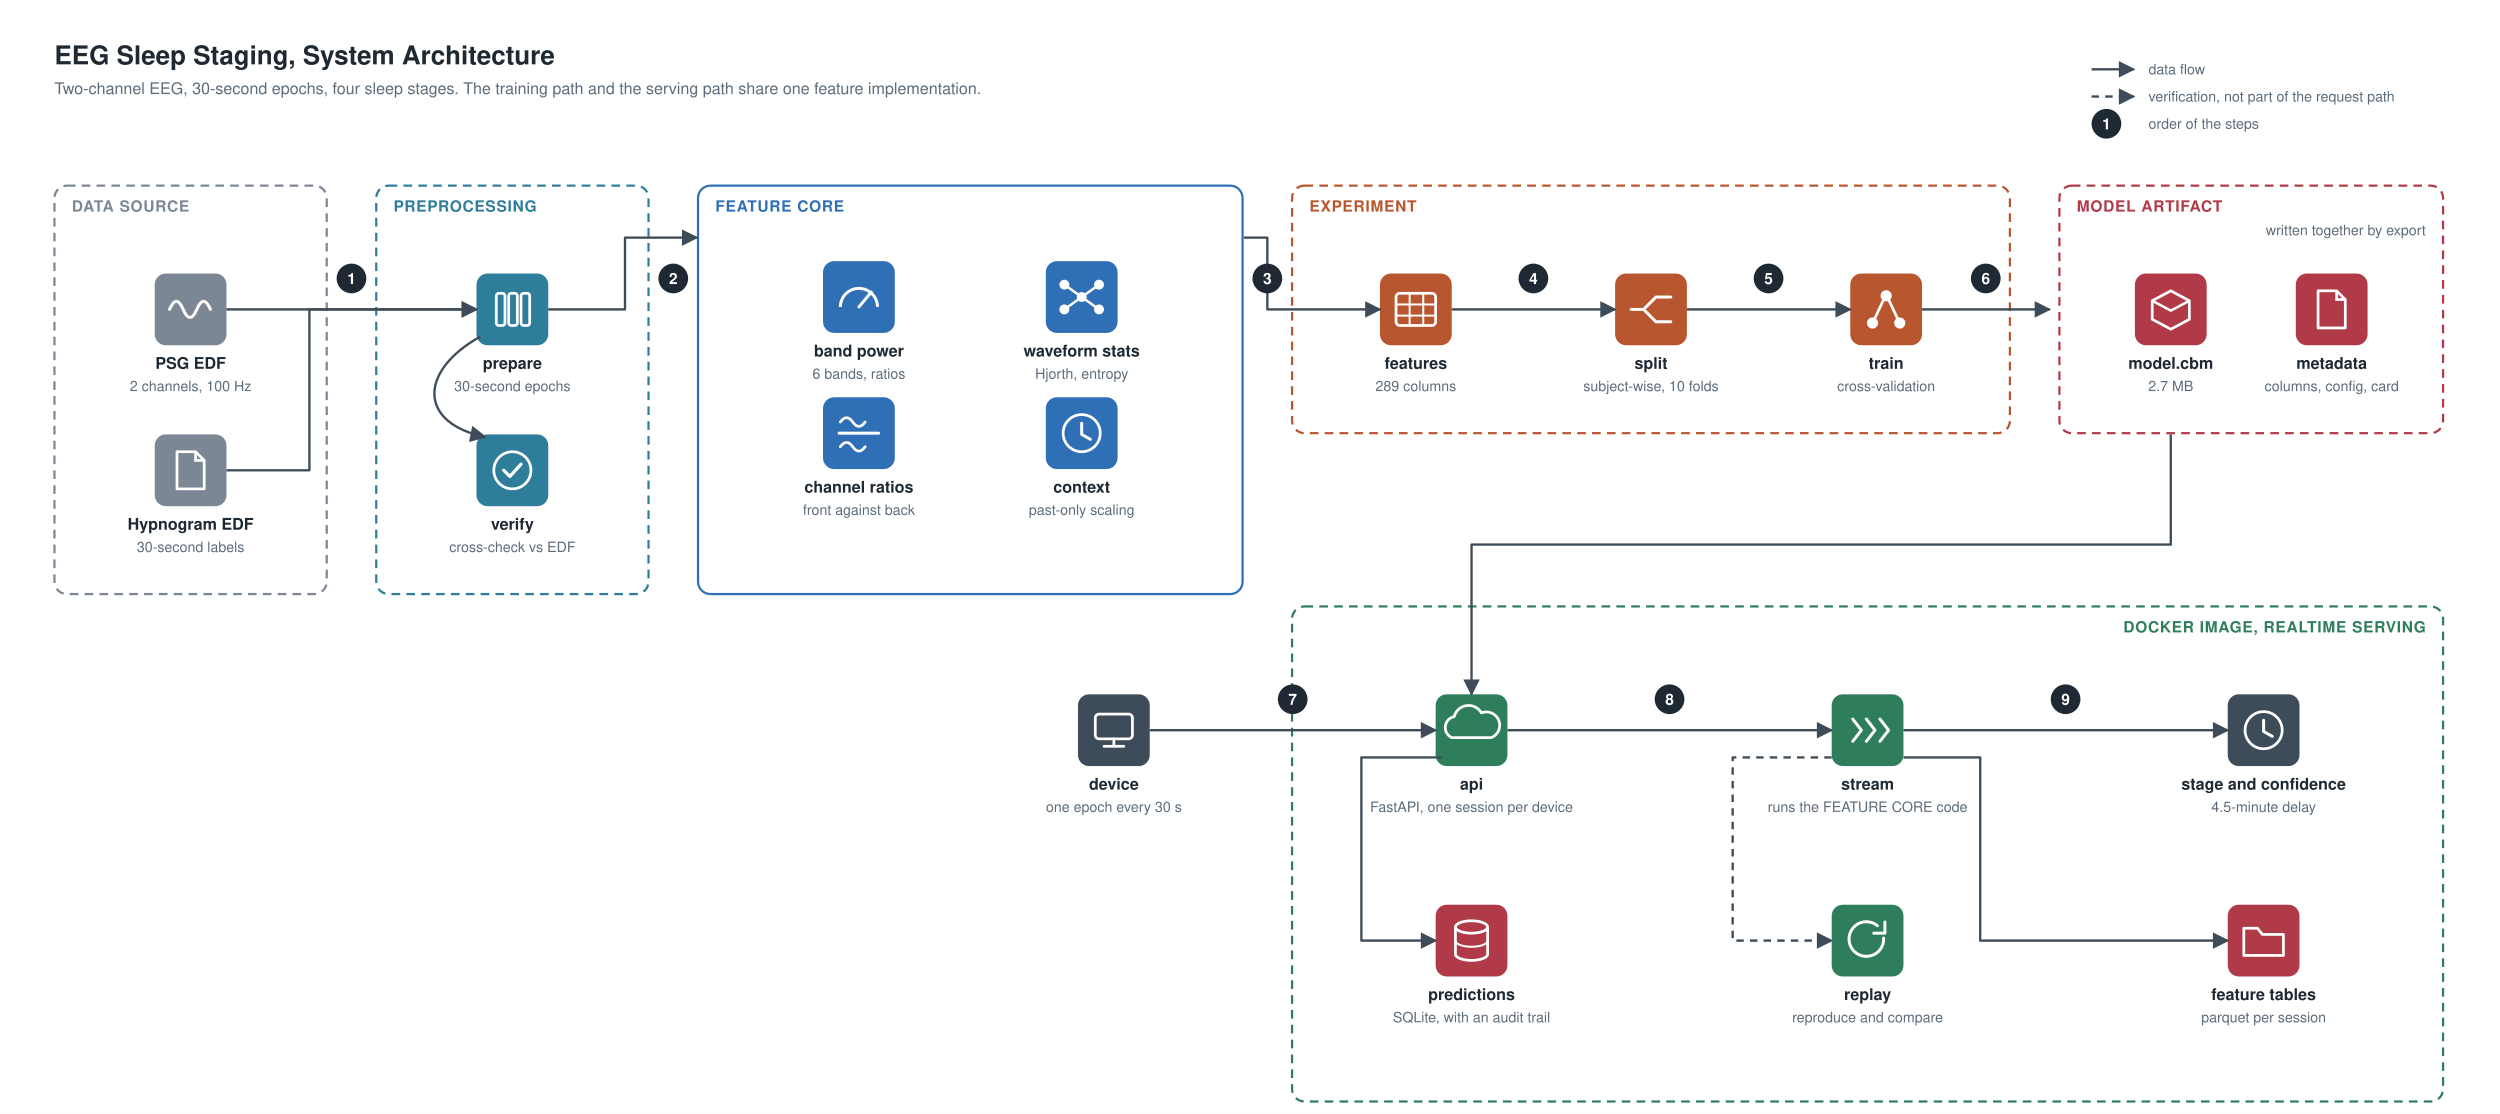
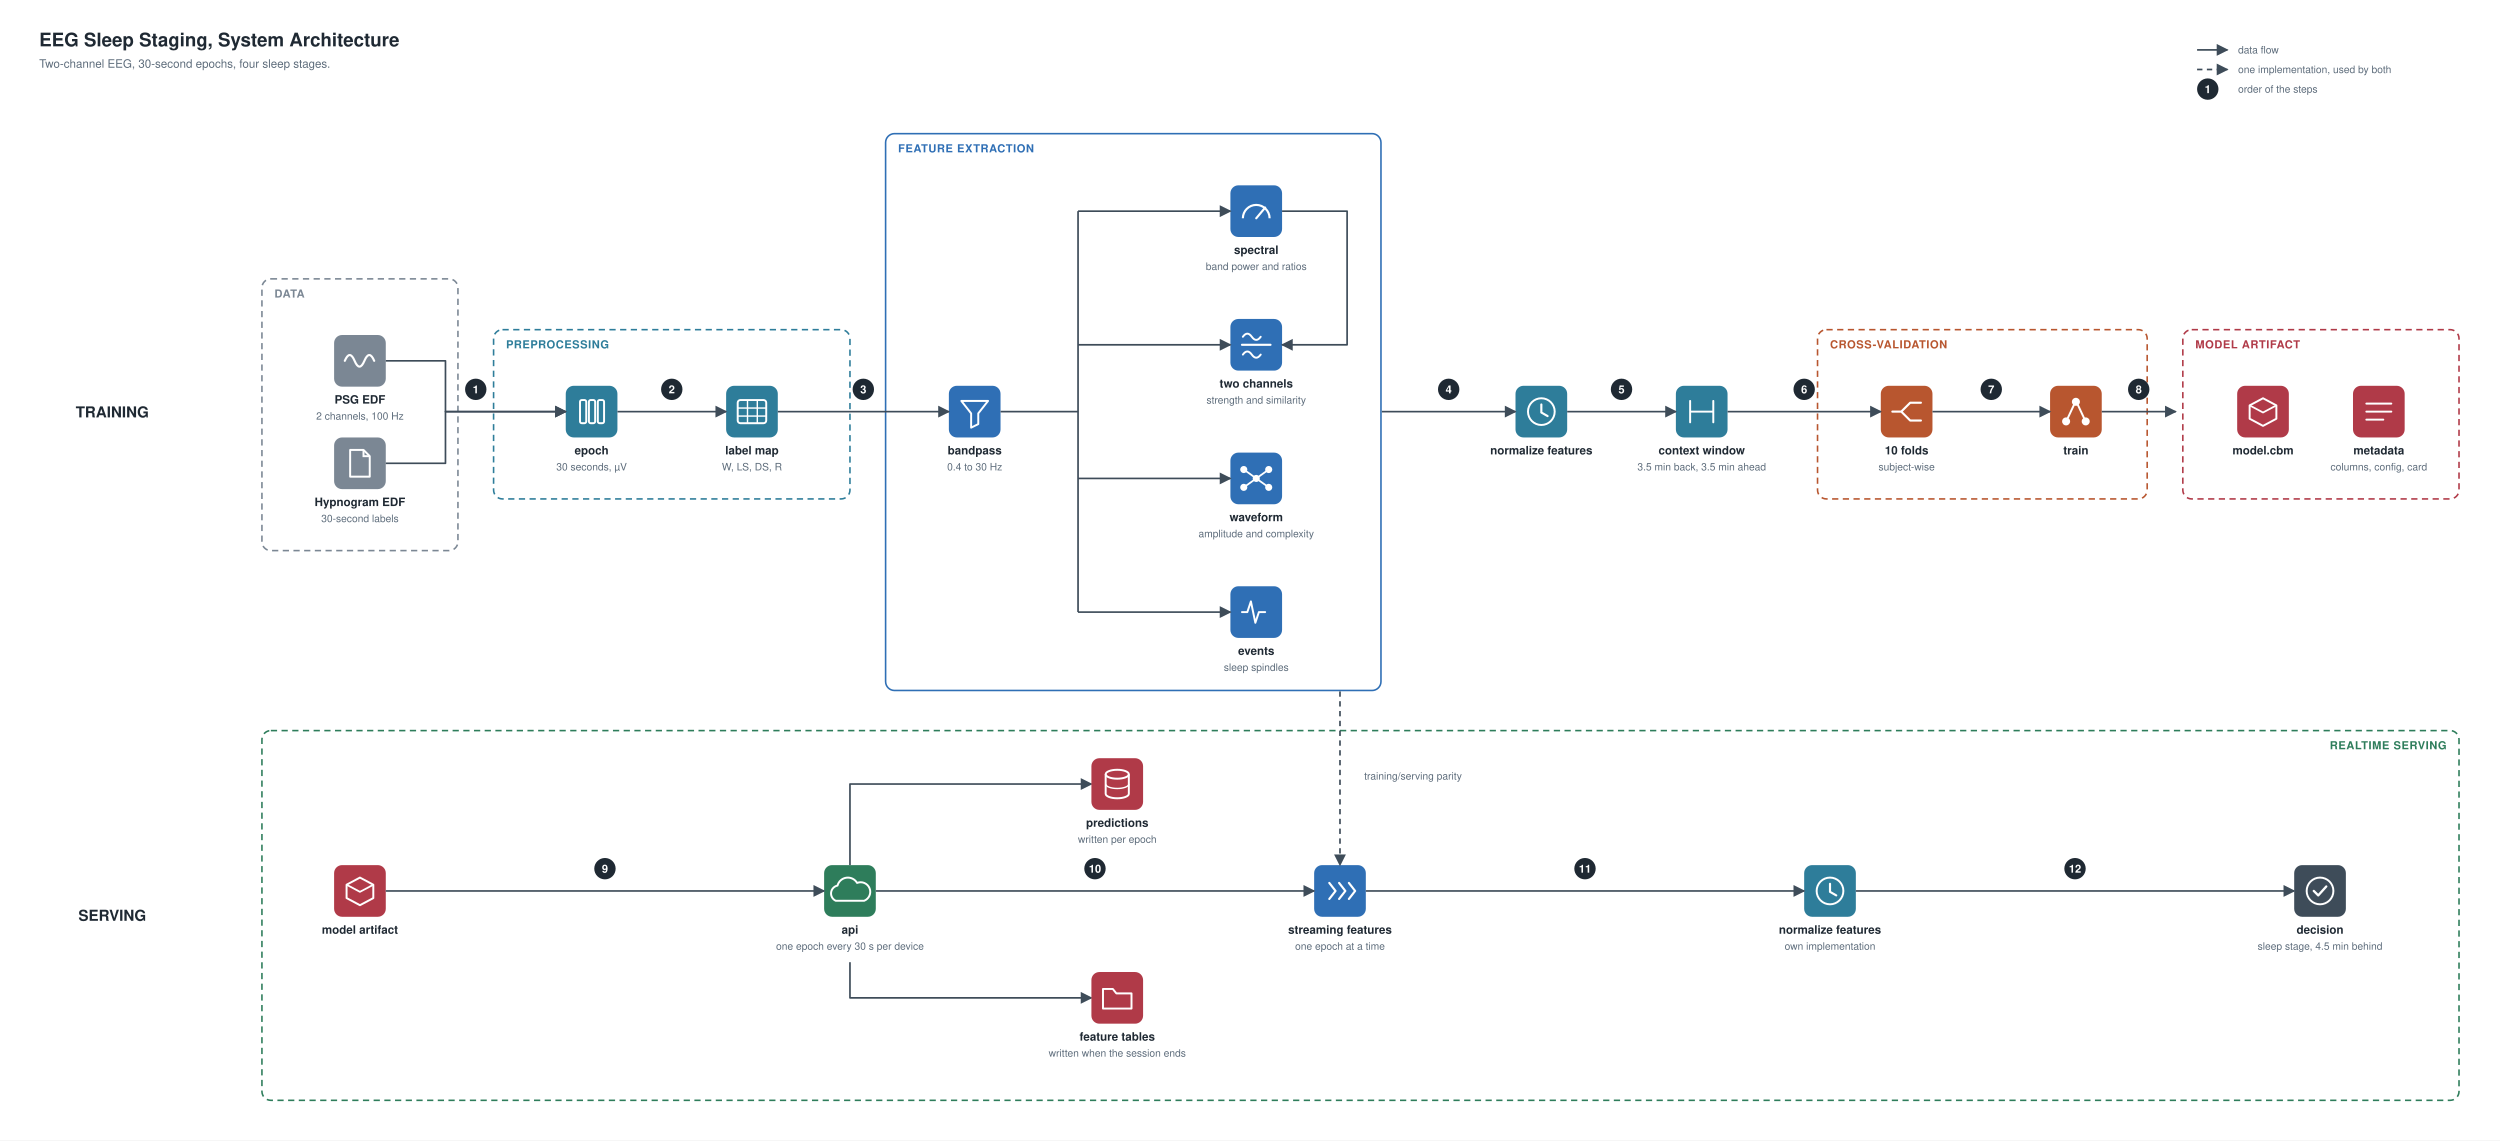
- <svg xmlns="http://www.w3.org/2000/svg" width="2020" height="900" viewBox="0 0 2020 900">
-   <rect width="2020" height="900" fill="#FFFFFF" />
+ <svg xmlns="http://www.w3.org/2000/svg" width="2806" height="1280" viewBox="0 0 2806 1280">
+   <rect width="2806" height="1280" fill="#FFFFFF" />
  <defs>
    <marker id="arrow" viewBox="0 0 10 10" refX="9" refY="5" markerWidth="7" markerHeight="7" orient="auto-start-reverse">
      <path d="M 0 0 L 10 5 L 0 10 z" fill="#3E4C59" />
    </marker>
  </defs>
  <text x="44" y="52" font-family="Helvetica Neue, Helvetica, Arial, sans-serif" font-size="21" font-weight="700" fill="#1F2933">EEG Sleep Staging, System Architecture</text>
-   <text x="44" y="76" font-family="Helvetica Neue, Helvetica, Arial, sans-serif" font-size="13" fill="#5C6B7A">Two-channel EEG, 30-second epochs, four sleep stages. The training path and the serving path share one feature implementation.</text>
-   <rect x="44" y="150" width="220" height="330" rx="10" fill="none" stroke="#7B8794" stroke-width="1.8" stroke-dasharray="7 5" />
-   <text x="58" y="171" font-family="Helvetica Neue, Helvetica, Arial, sans-serif" font-size="12.5" font-weight="700" fill="#7B8794" letter-spacing="0.6" text-anchor="start">DATA SOURCE</text>
-   <rect x="125.0" y="221.0" width="58" height="58" rx="9" fill="#7B8794" />
-   <path d="M 137 250 q 5.5 -13 11 0 q 5.5 13 11 0 q 5.5 -13 11 0" fill="none" stroke="#FFFFFF" stroke-width="2.4" stroke-linecap="round" />
-   <text x="154" y="298.0" font-family="Helvetica Neue, Helvetica, Arial, sans-serif" font-size="13" font-weight="600" fill="#1F2933" text-anchor="middle">PSG EDF</text>
-   <text x="154" y="316.0" font-family="Helvetica Neue, Helvetica, Arial, sans-serif" font-size="11.5" font-weight="400" fill="#5C6B7A" text-anchor="middle">2 channels, 100 Hz</text>
-   <rect x="125.0" y="351.0" width="58" height="58" rx="9" fill="#7B8794" />
-   <path d="M 143 365 h 15 l 7 7 v 23 h -22 z" fill="none" stroke="#FFFFFF" stroke-width="2.2" stroke-linejoin="round" />
-   <path d="M 158 365 v 7 h 7" fill="none" stroke="#FFFFFF" stroke-width="2.2" />
-   <text x="154" y="428.0" font-family="Helvetica Neue, Helvetica, Arial, sans-serif" font-size="13" font-weight="600" fill="#1F2933" text-anchor="middle">Hypnogram EDF</text>
-   <text x="154" y="446.0" font-family="Helvetica Neue, Helvetica, Arial, sans-serif" font-size="11.5" font-weight="400" fill="#5C6B7A" text-anchor="middle">30-second labels</text>
-   <rect x="304" y="150" width="220" height="330" rx="10" fill="none" stroke="#2E7D9A" stroke-width="1.8" stroke-dasharray="7 5" />
-   <text x="318" y="171" font-family="Helvetica Neue, Helvetica, Arial, sans-serif" font-size="12.5" font-weight="700" fill="#2E7D9A" letter-spacing="0.6" text-anchor="start">PREPROCESSING</text>
-   <rect x="385.0" y="221.0" width="58" height="58" rx="9" fill="#2E7D9A" />
-   <rect x="401" y="237" width="7" height="26" rx="2" fill="none" stroke="#FFFFFF" stroke-width="2.2" />
-   <rect x="411" y="237" width="7" height="26" rx="2" fill="none" stroke="#FFFFFF" stroke-width="2.2" />
-   <rect x="421" y="237" width="7" height="26" rx="2" fill="none" stroke="#FFFFFF" stroke-width="2.2" />
-   <text x="414" y="298.0" font-family="Helvetica Neue, Helvetica, Arial, sans-serif" font-size="13" font-weight="600" fill="#1F2933" text-anchor="middle">prepare</text>
-   <text x="414" y="316.0" font-family="Helvetica Neue, Helvetica, Arial, sans-serif" font-size="11.5" font-weight="400" fill="#5C6B7A" text-anchor="middle">30-second epochs</text>
-   <rect x="385.0" y="351.0" width="58" height="58" rx="9" fill="#2E7D9A" />
-   <circle cx="414" cy="380" r="15" fill="none" stroke="#FFFFFF" stroke-width="2.2" />
-   <path d="M 407 380 l 5 5 l 9 -10" fill="none" stroke="#FFFFFF" stroke-width="2.6" stroke-linecap="round" stroke-linejoin="round" />
-   <text x="414" y="428.0" font-family="Helvetica Neue, Helvetica, Arial, sans-serif" font-size="13" font-weight="600" fill="#1F2933" text-anchor="middle">verify</text>
-   <text x="414" y="446.0" font-family="Helvetica Neue, Helvetica, Arial, sans-serif" font-size="11.5" font-weight="400" fill="#5C6B7A" text-anchor="middle">cross-check vs EDF</text>
-   <rect x="564" y="150" width="440" height="330" rx="10" fill="none" stroke="#2F6FB5" stroke-width="1.8" />
-   <text x="578" y="171" font-family="Helvetica Neue, Helvetica, Arial, sans-serif" font-size="12.5" font-weight="700" fill="#2F6FB5" letter-spacing="0.6" text-anchor="start">FEATURE CORE</text>
-   <rect x="665.0" y="211.0" width="58" height="58" rx="9" fill="#2F6FB5" />
-   <path d="M 679 248 a 15 15 0 0 1 30 0" fill="none" stroke="#FFFFFF" stroke-width="2.4" />
-   <path d="M 694 248 l 10 -12" stroke="#FFFFFF" stroke-width="2.4" stroke-linecap="round" />
-   <text x="694" y="288.0" font-family="Helvetica Neue, Helvetica, Arial, sans-serif" font-size="13" font-weight="600" fill="#1F2933" text-anchor="middle">band power</text>
-   <text x="694" y="306.0" font-family="Helvetica Neue, Helvetica, Arial, sans-serif" font-size="11.5" font-weight="400" fill="#5C6B7A" text-anchor="middle">6 bands, ratios</text>
-   <rect x="845.0" y="211.0" width="58" height="58" rx="9" fill="#2F6FB5" />
-   <path d="M 860 230 L 874 240 L 888 230 M 860 250 L 874 240 L 888 250" stroke="#FFFFFF" stroke-width="2" fill="none" />
-   <circle cx="860" cy="230" r="4" fill="#FFFFFF" />
-   <circle cx="860" cy="250" r="4" fill="#FFFFFF" />
-   <circle cx="874" cy="240" r="4" fill="#FFFFFF" />
-   <circle cx="888" cy="230" r="4" fill="#FFFFFF" />
-   <circle cx="888" cy="250" r="4" fill="#FFFFFF" />
-   <text x="874" y="288.0" font-family="Helvetica Neue, Helvetica, Arial, sans-serif" font-size="13" font-weight="600" fill="#1F2933" text-anchor="middle">waveform stats</text>
-   <text x="874" y="306.0" font-family="Helvetica Neue, Helvetica, Arial, sans-serif" font-size="11.5" font-weight="400" fill="#5C6B7A" text-anchor="middle">Hjorth, entropy</text>
-   <rect x="665.0" y="321.0" width="58" height="58" rx="9" fill="#2F6FB5" />
-   <path d="M 679 341 q 5 -7 10 0 q 5 7 10 0" fill="none" stroke="#FFFFFF" stroke-width="2.2" stroke-linecap="round" />
-   <path d="M 678 350 h 32" stroke="#FFFFFF" stroke-width="2.4" stroke-linecap="round" />
-   <path d="M 679 361 q 5 -7 10 0 q 5 7 10 0" fill="none" stroke="#FFFFFF" stroke-width="2.2" stroke-linecap="round" />
-   <text x="694" y="398.0" font-family="Helvetica Neue, Helvetica, Arial, sans-serif" font-size="13" font-weight="600" fill="#1F2933" text-anchor="middle">channel ratios</text>
-   <text x="694" y="416.0" font-family="Helvetica Neue, Helvetica, Arial, sans-serif" font-size="11.5" font-weight="400" fill="#5C6B7A" text-anchor="middle">front against back</text>
-   <rect x="845.0" y="321.0" width="58" height="58" rx="9" fill="#2F6FB5" />
-   <circle cx="874" cy="350" r="15" fill="none" stroke="#FFFFFF" stroke-width="2.2" />
-   <path d="M 874 342 v 9 l 7 4" fill="none" stroke="#FFFFFF" stroke-width="2.4" stroke-linecap="round" stroke-linejoin="round" />
-   <text x="874" y="398.0" font-family="Helvetica Neue, Helvetica, Arial, sans-serif" font-size="13" font-weight="600" fill="#1F2933" text-anchor="middle">context</text>
-   <text x="874" y="416.0" font-family="Helvetica Neue, Helvetica, Arial, sans-serif" font-size="11.5" font-weight="400" fill="#5C6B7A" text-anchor="middle">past-only scaling</text>
-   <rect x="1044" y="150" width="580" height="200" rx="10" fill="none" stroke="#B8562F" stroke-width="1.8" stroke-dasharray="7 5" />
-   <text x="1058" y="171" font-family="Helvetica Neue, Helvetica, Arial, sans-serif" font-size="12.5" font-weight="700" fill="#B8562F" letter-spacing="0.6" text-anchor="start">EXPERIMENT</text>
-   <rect x="1115.0" y="221.0" width="58" height="58" rx="9" fill="#B8562F" />
-   <rect x="1128" y="237" width="32" height="26" rx="3" fill="none" stroke="#FFFFFF" stroke-width="2.2" />
-   <path d="M 1128 246 h 32 M 1128 255 h 32 M 1139 237 v 26 M 1150 237 v 26" stroke="#FFFFFF" stroke-width="1.6" />
-   <text x="1144" y="298.0" font-family="Helvetica Neue, Helvetica, Arial, sans-serif" font-size="13" font-weight="600" fill="#1F2933" text-anchor="middle">features</text>
-   <text x="1144" y="316.0" font-family="Helvetica Neue, Helvetica, Arial, sans-serif" font-size="11.5" font-weight="400" fill="#5C6B7A" text-anchor="middle">289 columns</text>
-   <rect x="1305.0" y="221.0" width="58" height="58" rx="9" fill="#B8562F" />
-   <path d="M 1318 250 h 10 M 1328 250 l 10 -10 h 12 M 1328 250 l 10 10 h 12" fill="none" stroke="#FFFFFF" stroke-width="2.4" stroke-linecap="round" stroke-linejoin="round" />
-   <text x="1334" y="298.0" font-family="Helvetica Neue, Helvetica, Arial, sans-serif" font-size="13" font-weight="600" fill="#1F2933" text-anchor="middle">split</text>
-   <text x="1334" y="316.0" font-family="Helvetica Neue, Helvetica, Arial, sans-serif" font-size="11.5" font-weight="400" fill="#5C6B7A" text-anchor="middle">subject-wise, 10 folds</text>
-   <rect x="1495.0" y="221.0" width="58" height="58" rx="9" fill="#B8562F" />
-   <circle cx="1524" cy="239" r="4.5" fill="#FFFFFF" />
-   <circle cx="1513" cy="261" r="4.5" fill="#FFFFFF" />
-   <circle cx="1535" cy="261" r="4.5" fill="#FFFFFF" />
-   <path d="M 1522 242 l -7 15 M 1526 242 l 7 15" stroke="#FFFFFF" stroke-width="2.2" stroke-linecap="round" />
-   <text x="1524" y="298.0" font-family="Helvetica Neue, Helvetica, Arial, sans-serif" font-size="13" font-weight="600" fill="#1F2933" text-anchor="middle">train</text>
-   <text x="1524" y="316.0" font-family="Helvetica Neue, Helvetica, Arial, sans-serif" font-size="11.5" font-weight="400" fill="#5C6B7A" text-anchor="middle">cross-validation</text>
-   <rect x="1664" y="150" width="310" height="200" rx="10" fill="none" stroke="#B03A48" stroke-width="1.8" stroke-dasharray="7 5" />
-   <text x="1678" y="171" font-family="Helvetica Neue, Helvetica, Arial, sans-serif" font-size="12.5" font-weight="700" fill="#B03A48" letter-spacing="0.6" text-anchor="start">MODEL ARTIFACT</text>
-   <text x="1960" y="190" font-family="Helvetica Neue, Helvetica, Arial, sans-serif" font-size="11.5" fill="#5C6B7A" text-anchor="end">written together by export</text>
-   <rect x="1725.0" y="221.0" width="58" height="58" rx="9" fill="#B03A48" />
-   <path d="M 1739 243 l 15 -8 l 15 8 v 15 l -15 8 l -15 -8 z" fill="none" stroke="#FFFFFF" stroke-width="2.2" stroke-linejoin="round" />
-   <path d="M 1739 243 l 15 8 l 15 -8" fill="none" stroke="#FFFFFF" stroke-width="2" stroke-linejoin="round" />
-   <text x="1754" y="298.0" font-family="Helvetica Neue, Helvetica, Arial, sans-serif" font-size="13" font-weight="600" fill="#1F2933" text-anchor="middle">model.cbm</text>
-   <text x="1754" y="316.0" font-family="Helvetica Neue, Helvetica, Arial, sans-serif" font-size="11.5" font-weight="400" fill="#5C6B7A" text-anchor="middle">2.7 MB</text>
-   <rect x="1855.0" y="221.0" width="58" height="58" rx="9" fill="#B03A48" />
-   <path d="M 1873 235 h 15 l 7 7 v 23 h -22 z" fill="none" stroke="#FFFFFF" stroke-width="2.2" stroke-linejoin="round" />
-   <path d="M 1888 235 v 7 h 7" fill="none" stroke="#FFFFFF" stroke-width="2.2" />
-   <text x="1884" y="298.0" font-family="Helvetica Neue, Helvetica, Arial, sans-serif" font-size="13" font-weight="600" fill="#1F2933" text-anchor="middle">metadata</text>
-   <text x="1884" y="316.0" font-family="Helvetica Neue, Helvetica, Arial, sans-serif" font-size="11.5" font-weight="400" fill="#5C6B7A" text-anchor="middle">columns, config, card</text>
-   <rect x="1044" y="490" width="930" height="400" rx="10" fill="none" stroke="#2E7D5B" stroke-width="1.8" stroke-dasharray="7 5" />
-   <text x="1960" y="511" font-family="Helvetica Neue, Helvetica, Arial, sans-serif" font-size="12.5" font-weight="700" fill="#2E7D5B" letter-spacing="0.6" text-anchor="end">DOCKER IMAGE, REALTIME SERVING</text>
-   <rect x="1160.0" y="561.0" width="58" height="58" rx="9" fill="#2E7D5B" />
-   <path d="M 1173 596 a 9 9 0 0 1 2 -17 a 12 12 0 0 1 22 -3 a 8 8 0 0 1 8 20 z" fill="none" stroke="#FFFFFF" stroke-width="2.2" stroke-linejoin="round" />
-   <text x="1189" y="638.0" font-family="Helvetica Neue, Helvetica, Arial, sans-serif" font-size="13" font-weight="600" fill="#1F2933" text-anchor="middle">api</text>
-   <text x="1189" y="656.0" font-family="Helvetica Neue, Helvetica, Arial, sans-serif" font-size="11.5" font-weight="400" fill="#5C6B7A" text-anchor="middle">FastAPI, one session per device</text>
-   <rect x="1480.0" y="561.0" width="58" height="58" rx="9" fill="#2E7D5B" />
-   <path d="M 1497 581 l 7 9 l -7 9" fill="none" stroke="#FFFFFF" stroke-width="2.4" stroke-linecap="round" stroke-linejoin="round" />
-   <path d="M 1508 581 l 7 9 l -7 9" fill="none" stroke="#FFFFFF" stroke-width="2.4" stroke-linecap="round" stroke-linejoin="round" />
-   <path d="M 1519 581 l 7 9 l -7 9" fill="none" stroke="#FFFFFF" stroke-width="2.4" stroke-linecap="round" stroke-linejoin="round" />
-   <text x="1509" y="638.0" font-family="Helvetica Neue, Helvetica, Arial, sans-serif" font-size="13" font-weight="600" fill="#1F2933" text-anchor="middle">stream</text>
-   <text x="1509" y="656.0" font-family="Helvetica Neue, Helvetica, Arial, sans-serif" font-size="11.5" font-weight="400" fill="#5C6B7A" text-anchor="middle">runs the FEATURE CORE code</text>
-   <rect x="1800.0" y="561.0" width="58" height="58" rx="9" fill="#3E4C59" />
-   <circle cx="1829" cy="590" r="15" fill="none" stroke="#FFFFFF" stroke-width="2.2" />
-   <path d="M 1829 582 v 9 l 7 4" fill="none" stroke="#FFFFFF" stroke-width="2.4" stroke-linecap="round" stroke-linejoin="round" />
-   <text x="1829" y="638.0" font-family="Helvetica Neue, Helvetica, Arial, sans-serif" font-size="13" font-weight="600" fill="#1F2933" text-anchor="middle">stage and confidence</text>
-   <text x="1829" y="656.0" font-family="Helvetica Neue, Helvetica, Arial, sans-serif" font-size="11.5" font-weight="400" fill="#5C6B7A" text-anchor="middle">4.5-minute delay</text>
-   <rect x="1160.0" y="731.0" width="58" height="58" rx="9" fill="#B03A48" />
-   <path d="M 1176 749 v 22 a 13 5 0 0 0 26 0 v -22" fill="none" stroke="#FFFFFF" stroke-width="2.2" />
-   <ellipse cx="1189" cy="749" rx="13" ry="5" fill="none" stroke="#FFFFFF" stroke-width="2.2" />
-   <path d="M 1176 760 a 13 5 0 0 0 26 0" fill="none" stroke="#FFFFFF" stroke-width="1.6" />
-   <text x="1189" y="808.0" font-family="Helvetica Neue, Helvetica, Arial, sans-serif" font-size="13" font-weight="600" fill="#1F2933" text-anchor="middle">predictions</text>
-   <text x="1189" y="826.0" font-family="Helvetica Neue, Helvetica, Arial, sans-serif" font-size="11.5" font-weight="400" fill="#5C6B7A" text-anchor="middle">SQLite, with an audit trail</text>
-   <rect x="1480.0" y="731.0" width="58" height="58" rx="9" fill="#2E7D5B" />
-   <path d="M 1522 758 a 14 14 0 1 1 -5 -10" fill="none" stroke="#FFFFFF" stroke-width="2.4" stroke-linecap="round" />
-   <path d="M 1523 745 v 9 h -9" fill="none" stroke="#FFFFFF" stroke-width="2.4" stroke-linecap="round" stroke-linejoin="round" />
-   <text x="1509" y="808.0" font-family="Helvetica Neue, Helvetica, Arial, sans-serif" font-size="13" font-weight="600" fill="#1F2933" text-anchor="middle">replay</text>
-   <text x="1509" y="826.0" font-family="Helvetica Neue, Helvetica, Arial, sans-serif" font-size="11.5" font-weight="400" fill="#5C6B7A" text-anchor="middle">reproduce and compare</text>
-   <rect x="1800.0" y="731.0" width="58" height="58" rx="9" fill="#B03A48" />
-   <path d="M 1813 772 v -22 h 11 l 4 5 h 17 v 17 z" fill="none" stroke="#FFFFFF" stroke-width="2.2" stroke-linejoin="round" />
-   <text x="1829" y="808.0" font-family="Helvetica Neue, Helvetica, Arial, sans-serif" font-size="13" font-weight="600" fill="#1F2933" text-anchor="middle">feature tables</text>
-   <text x="1829" y="826.0" font-family="Helvetica Neue, Helvetica, Arial, sans-serif" font-size="11.5" font-weight="400" fill="#5C6B7A" text-anchor="middle">parquet per session</text>
-   <rect x="871.0" y="561.0" width="58" height="58" rx="9" fill="#3E4C59" />
-   <rect x="885" y="577" width="30" height="20" rx="3" fill="none" stroke="#FFFFFF" stroke-width="2.2" />
-   <path d="M 892 603 h 16 M 900 597 v 6" stroke="#FFFFFF" stroke-width="2.2" stroke-linecap="round" />
-   <text x="900" y="638.0" font-family="Helvetica Neue, Helvetica, Arial, sans-serif" font-size="13" font-weight="600" fill="#1F2933" text-anchor="middle">device</text>
-   <text x="900" y="656.0" font-family="Helvetica Neue, Helvetica, Arial, sans-serif" font-size="11.5" font-weight="400" fill="#5C6B7A" text-anchor="middle">one epoch every 30 s</text>
-   <path d="M 1690 56 h 34" stroke="#3E4C59" stroke-width="1.9" marker-end="url(#arrow)" />
-   <text x="1736" y="60" font-family="Helvetica Neue, Helvetica, Arial, sans-serif" font-size="11.5" fill="#5C6B7A">data flow</text>
-   <path d="M 1690 78 h 34" stroke="#3E4C59" stroke-width="1.9" stroke-dasharray="6 5" marker-end="url(#arrow)" />
-   <text x="1736" y="82" font-family="Helvetica Neue, Helvetica, Arial, sans-serif" font-size="11.5" fill="#5C6B7A">verification, not part of the request path</text>
-   <circle cx="1702" cy="100" r="12" fill="#1F2933" />
-   <text x="1702" y="104.5" font-family="Helvetica Neue, Helvetica, Arial, sans-serif" font-size="12.5" font-weight="700" fill="#FFFFFF" text-anchor="middle">1</text>
-   <text x="1736" y="104" font-family="Helvetica Neue, Helvetica, Arial, sans-serif" font-size="11.5" fill="#5C6B7A">order of the steps</text>
-   <path d="M 183 250 L 385 250" fill="none" stroke="#3E4C59" stroke-width="1.9" marker-end="url(#arrow)" stroke-linejoin="round" />
-   <path d="M 183 380 L 250 380 L 250 250 L 385 250" fill="none" stroke="#3E4C59" stroke-width="1.9" marker-end="url(#arrow)" stroke-linejoin="round" />
-   <path d="M 388 272 C 338 300 338 342 392 353" fill="none" stroke="#3E4C59" stroke-width="1.9" marker-end="url(#arrow)" />
-   <path d="M 443 250 L 505 250 L 505 192 L 563 192" fill="none" stroke="#3E4C59" stroke-width="1.9" marker-end="url(#arrow)" stroke-linejoin="round" />
-   <path d="M 1005 192 L 1024 192 L 1024 250 L 1115 250" fill="none" stroke="#3E4C59" stroke-width="1.9" marker-end="url(#arrow)" stroke-linejoin="round" />
-   <path d="M 1173 250 L 1305 250" fill="none" stroke="#3E4C59" stroke-width="1.9" marker-end="url(#arrow)" stroke-linejoin="round" />
-   <path d="M 1363 250 L 1495 250" fill="none" stroke="#3E4C59" stroke-width="1.9" marker-end="url(#arrow)" stroke-linejoin="round" />
-   <path d="M 1553 250 L 1656 250" fill="none" stroke="#3E4C59" stroke-width="1.9" marker-end="url(#arrow)" stroke-linejoin="round" />
-   <path d="M 929 590 L 1160 590" fill="none" stroke="#3E4C59" stroke-width="1.9" marker-end="url(#arrow)" stroke-linejoin="round" />
-   <path d="M 1218 590 L 1480 590" fill="none" stroke="#3E4C59" stroke-width="1.9" marker-end="url(#arrow)" stroke-linejoin="round" />
-   <path d="M 1538 590 L 1800 590" fill="none" stroke="#3E4C59" stroke-width="1.9" marker-end="url(#arrow)" stroke-linejoin="round" />
-   <path d="M 1165 612 L 1100 612 L 1100 760 L 1160 760" fill="none" stroke="#3E4C59" stroke-width="1.9" marker-end="url(#arrow)" stroke-linejoin="round" />
-   <path d="M 1538 612 L 1600 612 L 1600 760 L 1800 760" fill="none" stroke="#3E4C59" stroke-width="1.9" marker-end="url(#arrow)" stroke-linejoin="round" />
-   <path d="M 1480 612 L 1400 612 L 1400 760 L 1480 760" fill="none" stroke="#3E4C59" stroke-width="1.9" stroke-dasharray="6 5" marker-end="url(#arrow)" stroke-linejoin="round" />
-   <path d="M 1754 351 L 1754 440 L 1189 440 L 1189 561" fill="none" stroke="#3E4C59" stroke-width="1.9" marker-end="url(#arrow)" stroke-linejoin="round" />
-   <circle cx="284.0" cy="225" r="12" fill="#1F2933" />
-   <text x="284.0" y="229.5" font-family="Helvetica Neue, Helvetica, Arial, sans-serif" font-size="12.5" font-weight="700" fill="#FFFFFF" text-anchor="middle">1</text>
-   <circle cx="544.0" cy="225" r="12" fill="#1F2933" />
-   <text x="544.0" y="229.5" font-family="Helvetica Neue, Helvetica, Arial, sans-serif" font-size="12.5" font-weight="700" fill="#FFFFFF" text-anchor="middle">2</text>
-   <circle cx="1024.0" cy="225" r="12" fill="#1F2933" />
-   <text x="1024.0" y="229.5" font-family="Helvetica Neue, Helvetica, Arial, sans-serif" font-size="12.5" font-weight="700" fill="#FFFFFF" text-anchor="middle">3</text>
-   <circle cx="1239.0" cy="225" r="12" fill="#1F2933" />
-   <text x="1239.0" y="229.5" font-family="Helvetica Neue, Helvetica, Arial, sans-serif" font-size="12.5" font-weight="700" fill="#FFFFFF" text-anchor="middle">4</text>
-   <circle cx="1429.0" cy="225" r="12" fill="#1F2933" />
-   <text x="1429.0" y="229.5" font-family="Helvetica Neue, Helvetica, Arial, sans-serif" font-size="12.5" font-weight="700" fill="#FFFFFF" text-anchor="middle">5</text>
-   <circle cx="1604.5" cy="225" r="12" fill="#1F2933" />
-   <text x="1604.5" y="229.5" font-family="Helvetica Neue, Helvetica, Arial, sans-serif" font-size="12.5" font-weight="700" fill="#FFFFFF" text-anchor="middle">6</text>
-   <circle cx="1044.5" cy="565" r="12" fill="#1F2933" />
-   <text x="1044.5" y="569.5" font-family="Helvetica Neue, Helvetica, Arial, sans-serif" font-size="12.5" font-weight="700" fill="#FFFFFF" text-anchor="middle">7</text>
-   <circle cx="1349.0" cy="565" r="12" fill="#1F2933" />
-   <text x="1349.0" y="569.5" font-family="Helvetica Neue, Helvetica, Arial, sans-serif" font-size="12.5" font-weight="700" fill="#FFFFFF" text-anchor="middle">8</text>
-   <circle cx="1669.0" cy="565" r="12" fill="#1F2933" />
-   <text x="1669.0" y="569.5" font-family="Helvetica Neue, Helvetica, Arial, sans-serif" font-size="12.5" font-weight="700" fill="#FFFFFF" text-anchor="middle">9</text>
+   <text x="44" y="76" font-family="Helvetica Neue, Helvetica, Arial, sans-serif" font-size="13" fill="#5C6B7A">Two-channel EEG, 30-second epochs, four sleep stages.</text>
+   <text x="126" y="468.5" font-family="Helvetica Neue, Helvetica, Arial, sans-serif" font-size="17" font-weight="700" fill="#1F2933" text-anchor="middle">TRAINING</text>
+   <text x="126" y="1033.5" font-family="Helvetica Neue, Helvetica, Arial, sans-serif" font-size="17" font-weight="700" fill="#1F2933" text-anchor="middle">SERVING</text>
+   <rect x="294" y="313" width="220" height="305" rx="10" fill="none" stroke="#7B8794" stroke-width="1.8" stroke-dasharray="7 5" />
+   <text x="308" y="334" font-family="Helvetica Neue, Helvetica, Arial, sans-serif" font-size="12.5" font-weight="700" fill="#7B8794" letter-spacing="0.6" text-anchor="start">DATA</text>
+   <rect x="375.0" y="376.0" width="58" height="58" rx="9" fill="#7B8794" />
+   <path d="M 387 405 q 5.5 -13 11 0 q 5.5 13 11 0 q 5.5 -13 11 0" fill="none" stroke="#FFFFFF" stroke-width="2.4" stroke-linecap="round" />
+   <text x="404" y="453.0" font-family="Helvetica Neue, Helvetica, Arial, sans-serif" font-size="13" font-weight="600" fill="#1F2933" text-anchor="middle">PSG EDF</text>
+   <text x="404" y="471.0" font-family="Helvetica Neue, Helvetica, Arial, sans-serif" font-size="11.5" font-weight="400" fill="#5C6B7A" text-anchor="middle">2 channels, 100 Hz</text>
+   <rect x="375.0" y="491.0" width="58" height="58" rx="9" fill="#7B8794" />
+   <path d="M 393 505 h 15 l 7 7 v 23 h -22 z" fill="none" stroke="#FFFFFF" stroke-width="2.2" stroke-linejoin="round" />
+   <path d="M 408 505 v 7 h 7" fill="none" stroke="#FFFFFF" stroke-width="2.2" />
+   <text x="404" y="568.0" font-family="Helvetica Neue, Helvetica, Arial, sans-serif" font-size="13" font-weight="600" fill="#1F2933" text-anchor="middle">Hypnogram EDF</text>
+   <text x="404" y="586.0" font-family="Helvetica Neue, Helvetica, Arial, sans-serif" font-size="11.5" font-weight="400" fill="#5C6B7A" text-anchor="middle">30-second labels</text>
+   <rect x="554" y="370" width="400" height="190" rx="10" fill="none" stroke="#2E7D9A" stroke-width="1.8" stroke-dasharray="7 5" />
+   <text x="568" y="391" font-family="Helvetica Neue, Helvetica, Arial, sans-serif" font-size="12.5" font-weight="700" fill="#2E7D9A" letter-spacing="0.6" text-anchor="start">PREPROCESSING</text>
+   <rect x="635.0" y="433.0" width="58" height="58" rx="9" fill="#2E7D9A" />
+   <rect x="651" y="449" width="7" height="26" rx="2" fill="none" stroke="#FFFFFF" stroke-width="2.2" />
+   <rect x="661" y="449" width="7" height="26" rx="2" fill="none" stroke="#FFFFFF" stroke-width="2.2" />
+   <rect x="671" y="449" width="7" height="26" rx="2" fill="none" stroke="#FFFFFF" stroke-width="2.2" />
+   <text x="664" y="510.0" font-family="Helvetica Neue, Helvetica, Arial, sans-serif" font-size="13" font-weight="600" fill="#1F2933" text-anchor="middle">epoch</text>
+   <text x="664" y="528.0" font-family="Helvetica Neue, Helvetica, Arial, sans-serif" font-size="11.5" font-weight="400" fill="#5C6B7A" text-anchor="middle">30 seconds, µV</text>
+   <rect x="815.0" y="433.0" width="58" height="58" rx="9" fill="#2E7D9A" />
+   <rect x="828" y="449" width="32" height="26" rx="3" fill="none" stroke="#FFFFFF" stroke-width="2.2" />
+   <path d="M 828 458 h 32 M 828 467 h 32 M 839 449 v 26 M 850 449 v 26" stroke="#FFFFFF" stroke-width="1.6" />
+   <text x="844" y="510.0" font-family="Helvetica Neue, Helvetica, Arial, sans-serif" font-size="13" font-weight="600" fill="#1F2933" text-anchor="middle">label map</text>
+   <text x="844" y="528.0" font-family="Helvetica Neue, Helvetica, Arial, sans-serif" font-size="11.5" font-weight="400" fill="#5C6B7A" text-anchor="middle">W, LS, DS, R</text>
+   <rect x="994" y="150" width="556" height="625" rx="10" fill="none" stroke="#2F6FB5" stroke-width="1.8" />
+   <text x="1008" y="171" font-family="Helvetica Neue, Helvetica, Arial, sans-serif" font-size="12.5" font-weight="700" fill="#2F6FB5" letter-spacing="0.6" text-anchor="start">FEATURE EXTRACTION</text>
+   <rect x="1065.0" y="433.0" width="58" height="58" rx="9" fill="#2F6FB5" />
+   <path d="M 1079 450 h 30 l -11 14 v 12 l -8 4 v -16 z" fill="none" stroke="#FFFFFF" stroke-width="2.2" stroke-linejoin="round" />
+   <text x="1094" y="510.0" font-family="Helvetica Neue, Helvetica, Arial, sans-serif" font-size="13" font-weight="600" fill="#1F2933" text-anchor="middle">bandpass</text>
+   <text x="1094" y="528.0" font-family="Helvetica Neue, Helvetica, Arial, sans-serif" font-size="11.5" font-weight="400" fill="#5C6B7A" text-anchor="middle">0.4 to 30 Hz</text>
+   <rect x="1381.0" y="208.0" width="58" height="58" rx="9" fill="#2F6FB5" />
+   <path d="M 1395 245 a 15 15 0 0 1 30 0" fill="none" stroke="#FFFFFF" stroke-width="2.4" />
+   <path d="M 1410 245 l 10 -12" stroke="#FFFFFF" stroke-width="2.4" stroke-linecap="round" />
+   <text x="1410" y="285.0" font-family="Helvetica Neue, Helvetica, Arial, sans-serif" font-size="13" font-weight="600" fill="#1F2933" text-anchor="middle">spectral</text>
+   <text x="1410" y="303.0" font-family="Helvetica Neue, Helvetica, Arial, sans-serif" font-size="11.5" font-weight="400" fill="#5C6B7A" text-anchor="middle">band power and ratios</text>
+   <rect x="1381.0" y="358.0" width="58" height="58" rx="9" fill="#2F6FB5" />
+   <path d="M 1395 378 q 5 -7 10 0 q 5 7 10 0" fill="none" stroke="#FFFFFF" stroke-width="2.2" stroke-linecap="round" />
+   <path d="M 1394 387 h 32" stroke="#FFFFFF" stroke-width="2.4" stroke-linecap="round" />
+   <path d="M 1395 398 q 5 -7 10 0 q 5 7 10 0" fill="none" stroke="#FFFFFF" stroke-width="2.2" stroke-linecap="round" />
+   <text x="1410" y="435.0" font-family="Helvetica Neue, Helvetica, Arial, sans-serif" font-size="13" font-weight="600" fill="#1F2933" text-anchor="middle">two channels</text>
+   <text x="1410" y="453.0" font-family="Helvetica Neue, Helvetica, Arial, sans-serif" font-size="11.5" font-weight="400" fill="#5C6B7A" text-anchor="middle">strength and similarity</text>
+   <rect x="1381.0" y="508.0" width="58" height="58" rx="9" fill="#2F6FB5" />
+   <path d="M 1396 527 L 1410 537 L 1424 527 M 1396 547 L 1410 537 L 1424 547" stroke="#FFFFFF" stroke-width="2" fill="none" />
+   <circle cx="1396" cy="527" r="4" fill="#FFFFFF" />
+   <circle cx="1396" cy="547" r="4" fill="#FFFFFF" />
+   <circle cx="1410" cy="537" r="4" fill="#FFFFFF" />
+   <circle cx="1424" cy="527" r="4" fill="#FFFFFF" />
+   <circle cx="1424" cy="547" r="4" fill="#FFFFFF" />
+   <text x="1410" y="585.0" font-family="Helvetica Neue, Helvetica, Arial, sans-serif" font-size="13" font-weight="600" fill="#1F2933" text-anchor="middle">waveform</text>
+   <text x="1410" y="603.0" font-family="Helvetica Neue, Helvetica, Arial, sans-serif" font-size="11.5" font-weight="400" fill="#5C6B7A" text-anchor="middle">amplitude and complexity</text>
+   <rect x="1381.0" y="658.0" width="58" height="58" rx="9" fill="#2F6FB5" />
+   <path d="M 1394 687 h 6 l 4 -12 l 5 24 l 4 -12 h 7" fill="none" stroke="#FFFFFF" stroke-width="2.2" stroke-linecap="round" stroke-linejoin="round" />
+   <text x="1410" y="735.0" font-family="Helvetica Neue, Helvetica, Arial, sans-serif" font-size="13" font-weight="600" fill="#1F2933" text-anchor="middle">events</text>
+   <text x="1410" y="753.0" font-family="Helvetica Neue, Helvetica, Arial, sans-serif" font-size="11.5" font-weight="400" fill="#5C6B7A" text-anchor="middle">sleep spindles</text>
+   <path d="M 1123 462 H 1210" fill="none" stroke="#3E4C59" stroke-width="1.9" />
+   <path d="M 1210 237 V 687" fill="none" stroke="#3E4C59" stroke-width="1.9" />
+   <path d="M 1210 237 L 1381 237" fill="none" stroke="#3E4C59" stroke-width="1.9" marker-end="url(#arrow)" stroke-linejoin="round" />
+   <path d="M 1210 387 L 1381 387" fill="none" stroke="#3E4C59" stroke-width="1.9" marker-end="url(#arrow)" stroke-linejoin="round" />
+   <path d="M 1210 537 L 1381 537" fill="none" stroke="#3E4C59" stroke-width="1.9" marker-end="url(#arrow)" stroke-linejoin="round" />
+   <path d="M 1210 687 L 1381 687" fill="none" stroke="#3E4C59" stroke-width="1.9" marker-end="url(#arrow)" stroke-linejoin="round" />
+   <path d="M 1439 237 L 1512 237 L 1512 387 L 1439 387" fill="none" stroke="#3E4C59" stroke-width="1.9" marker-end="url(#arrow)" stroke-linejoin="round" />
+   <rect x="1701.0" y="433.0" width="58" height="58" rx="9" fill="#2E7D9A" />
+   <circle cx="1730" cy="462" r="15" fill="none" stroke="#FFFFFF" stroke-width="2.2" />
+   <path d="M 1730 454 v 9 l 7 4" fill="none" stroke="#FFFFFF" stroke-width="2.4" stroke-linecap="round" stroke-linejoin="round" />
+   <text x="1730" y="510.0" font-family="Helvetica Neue, Helvetica, Arial, sans-serif" font-size="13" font-weight="600" fill="#1F2933" text-anchor="middle">normalize features</text>
+   <rect x="1881.0" y="433.0" width="58" height="58" rx="9" fill="#2E7D9A" />
+   <path d="M 1897 450 v 24 M 1923 450 v 24 M 1897 462 h 26" fill="none" stroke="#FFFFFF" stroke-width="2.2" stroke-linecap="round" />
+   <text x="1910" y="510.0" font-family="Helvetica Neue, Helvetica, Arial, sans-serif" font-size="13" font-weight="600" fill="#1F2933" text-anchor="middle">context window</text>
+   <text x="1910" y="528.0" font-family="Helvetica Neue, Helvetica, Arial, sans-serif" font-size="11.5" font-weight="400" fill="#5C6B7A" text-anchor="middle">3.5 min back, 3.5 min ahead</text>
+   <rect x="2040" y="370" width="370" height="190" rx="10" fill="none" stroke="#B8562F" stroke-width="1.8" stroke-dasharray="7 5" />
+   <text x="2054" y="391" font-family="Helvetica Neue, Helvetica, Arial, sans-serif" font-size="12.5" font-weight="700" fill="#B8562F" letter-spacing="0.6" text-anchor="start">CROSS-VALIDATION</text>
+   <rect x="2111.0" y="433.0" width="58" height="58" rx="9" fill="#B8562F" />
+   <path d="M 2124 462 h 10 M 2134 462 l 10 -10 h 12 M 2134 462 l 10 10 h 12" fill="none" stroke="#FFFFFF" stroke-width="2.4" stroke-linecap="round" stroke-linejoin="round" />
+   <text x="2140" y="510.0" font-family="Helvetica Neue, Helvetica, Arial, sans-serif" font-size="13" font-weight="600" fill="#1F2933" text-anchor="middle">10 folds</text>
+   <text x="2140" y="528.0" font-family="Helvetica Neue, Helvetica, Arial, sans-serif" font-size="11.5" font-weight="400" fill="#5C6B7A" text-anchor="middle">subject-wise</text>
+   <rect x="2301.0" y="433.0" width="58" height="58" rx="9" fill="#B8562F" />
+   <circle cx="2330" cy="451" r="4.5" fill="#FFFFFF" />
+   <circle cx="2319" cy="473" r="4.5" fill="#FFFFFF" />
+   <circle cx="2341" cy="473" r="4.5" fill="#FFFFFF" />
+   <path d="M 2328 454 l -7 15 M 2332 454 l 7 15" stroke="#FFFFFF" stroke-width="2.2" stroke-linecap="round" />
+   <text x="2330" y="510.0" font-family="Helvetica Neue, Helvetica, Arial, sans-serif" font-size="13" font-weight="600" fill="#1F2933" text-anchor="middle">train</text>
+   <rect x="2450" y="370" width="310" height="190" rx="10" fill="none" stroke="#B03A48" stroke-width="1.8" stroke-dasharray="7 5" />
+   <text x="2464" y="391" font-family="Helvetica Neue, Helvetica, Arial, sans-serif" font-size="12.5" font-weight="700" fill="#B03A48" letter-spacing="0.6" text-anchor="start">MODEL ARTIFACT</text>
+   <rect x="2511.0" y="433.0" width="58" height="58" rx="9" fill="#B03A48" />
+   <path d="M 2525 455 l 15 -8 l 15 8 v 15 l -15 8 l -15 -8 z" fill="none" stroke="#FFFFFF" stroke-width="2.2" stroke-linejoin="round" />
+   <path d="M 2525 455 l 15 8 l 15 -8" fill="none" stroke="#FFFFFF" stroke-width="2" stroke-linejoin="round" />
+   <text x="2540" y="510.0" font-family="Helvetica Neue, Helvetica, Arial, sans-serif" font-size="13" font-weight="600" fill="#1F2933" text-anchor="middle">model.cbm</text>
+   <rect x="2641.0" y="433.0" width="58" height="58" rx="9" fill="#B03A48" />
+   <path d="M 2656 453 h 28 M 2656 462 h 28 M 2656 471 h 19" fill="none" stroke="#FFFFFF" stroke-width="2.2" stroke-linecap="round" />
+   <text x="2670" y="510.0" font-family="Helvetica Neue, Helvetica, Arial, sans-serif" font-size="13" font-weight="600" fill="#1F2933" text-anchor="middle">metadata</text>
+   <text x="2670" y="528.0" font-family="Helvetica Neue, Helvetica, Arial, sans-serif" font-size="11.5" font-weight="400" fill="#5C6B7A" text-anchor="middle">columns, config, card</text>
+   <rect x="294" y="820" width="2466" height="415" rx="10" fill="none" stroke="#2E7D5B" stroke-width="1.8" stroke-dasharray="7 5" />
+   <text x="2746" y="841" font-family="Helvetica Neue, Helvetica, Arial, sans-serif" font-size="12.5" font-weight="700" fill="#2E7D5B" letter-spacing="0.6" text-anchor="end">REALTIME SERVING</text>
+   <path d="M 954 971 L 954 880 L 1225 880" fill="none" stroke="#3E4C59" stroke-width="1.9" marker-end="url(#arrow)" stroke-linejoin="round" />
+   <path d="M 954 1080 L 954 1120 L 1225 1120" fill="none" stroke="#3E4C59" stroke-width="1.9" marker-end="url(#arrow)" stroke-linejoin="round" />
+   <rect x="375.0" y="971.0" width="58" height="58" rx="9" fill="#B03A48" />
+   <path d="M 389 993 l 15 -8 l 15 8 v 15 l -15 8 l -15 -8 z" fill="none" stroke="#FFFFFF" stroke-width="2.2" stroke-linejoin="round" />
+   <path d="M 389 993 l 15 8 l 15 -8" fill="none" stroke="#FFFFFF" stroke-width="2" stroke-linejoin="round" />
+   <text x="404" y="1048.0" font-family="Helvetica Neue, Helvetica, Arial, sans-serif" font-size="13" font-weight="600" fill="#1F2933" text-anchor="middle">model artifact</text>
+   <rect x="925.0" y="971.0" width="58" height="58" rx="9" fill="#2E7D5B" />
+   <path d="M 938 1011 a 9 9 0 0 1 2 -17 a 12 12 0 0 1 22 -3 a 8 8 0 0 1 8 20 z" fill="none" stroke="#FFFFFF" stroke-width="2.2" stroke-linejoin="round" />
+   <text x="954" y="1048.0" font-family="Helvetica Neue, Helvetica, Arial, sans-serif" font-size="13" font-weight="600" fill="#1F2933" text-anchor="middle">api</text>
+   <text x="954" y="1066.0" font-family="Helvetica Neue, Helvetica, Arial, sans-serif" font-size="11.5" font-weight="400" fill="#5C6B7A" text-anchor="middle">one epoch every 30 s per device</text>
+   <rect x="1475.0" y="971.0" width="58" height="58" rx="9" fill="#2F6FB5" />
+   <path d="M 1492 991 l 7 9 l -7 9" fill="none" stroke="#FFFFFF" stroke-width="2.4" stroke-linecap="round" stroke-linejoin="round" />
+   <path d="M 1503 991 l 7 9 l -7 9" fill="none" stroke="#FFFFFF" stroke-width="2.4" stroke-linecap="round" stroke-linejoin="round" />
+   <path d="M 1514 991 l 7 9 l -7 9" fill="none" stroke="#FFFFFF" stroke-width="2.4" stroke-linecap="round" stroke-linejoin="round" />
+   <text x="1504" y="1048.0" font-family="Helvetica Neue, Helvetica, Arial, sans-serif" font-size="13" font-weight="600" fill="#1F2933" text-anchor="middle">streaming features</text>
+   <text x="1504" y="1066.0" font-family="Helvetica Neue, Helvetica, Arial, sans-serif" font-size="11.5" font-weight="400" fill="#5C6B7A" text-anchor="middle">one epoch at a time</text>
+   <rect x="2025.0" y="971.0" width="58" height="58" rx="9" fill="#2E7D9A" />
+   <circle cx="2054" cy="1000" r="15" fill="none" stroke="#FFFFFF" stroke-width="2.2" />
+   <path d="M 2054 992 v 9 l 7 4" fill="none" stroke="#FFFFFF" stroke-width="2.4" stroke-linecap="round" stroke-linejoin="round" />
+   <text x="2054" y="1048.0" font-family="Helvetica Neue, Helvetica, Arial, sans-serif" font-size="13" font-weight="600" fill="#1F2933" text-anchor="middle">normalize features</text>
+   <text x="2054" y="1066.0" font-family="Helvetica Neue, Helvetica, Arial, sans-serif" font-size="11.5" font-weight="400" fill="#5C6B7A" text-anchor="middle">own implementation</text>
+   <rect x="2575.0" y="971.0" width="58" height="58" rx="9" fill="#3E4C59" />
+   <circle cx="2604" cy="1000" r="15" fill="none" stroke="#FFFFFF" stroke-width="2.2" />
+   <path d="M 2597 1000 l 5 5 l 9 -10" fill="none" stroke="#FFFFFF" stroke-width="2.6" stroke-linecap="round" stroke-linejoin="round" />
+   <text x="2604" y="1048.0" font-family="Helvetica Neue, Helvetica, Arial, sans-serif" font-size="13" font-weight="600" fill="#1F2933" text-anchor="middle">decision</text>
+   <text x="2604" y="1066.0" font-family="Helvetica Neue, Helvetica, Arial, sans-serif" font-size="11.5" font-weight="400" fill="#5C6B7A" text-anchor="middle">sleep stage, 4.5 min behind</text>
+   <rect x="1225.0" y="851.0" width="58" height="58" rx="9" fill="#B03A48" />
+   <path d="M 1241 869 v 22 a 13 5 0 0 0 26 0 v -22" fill="none" stroke="#FFFFFF" stroke-width="2.2" />
+   <ellipse cx="1254" cy="869" rx="13" ry="5" fill="none" stroke="#FFFFFF" stroke-width="2.2" />
+   <path d="M 1241 880 a 13 5 0 0 0 26 0" fill="none" stroke="#FFFFFF" stroke-width="1.6" />
+   <text x="1254" y="928.0" font-family="Helvetica Neue, Helvetica, Arial, sans-serif" font-size="13" font-weight="600" fill="#1F2933" text-anchor="middle">predictions</text>
+   <text x="1254" y="946.0" font-family="Helvetica Neue, Helvetica, Arial, sans-serif" font-size="11.5" font-weight="400" fill="#5C6B7A" text-anchor="middle">written per epoch</text>
+   <rect x="1225.0" y="1091.0" width="58" height="58" rx="9" fill="#B03A48" />
+   <path d="M 1238 1132 v -22 h 11 l 4 5 h 17 v 17 z" fill="none" stroke="#FFFFFF" stroke-width="2.2" stroke-linejoin="round" />
+   <text x="1254" y="1168.0" font-family="Helvetica Neue, Helvetica, Arial, sans-serif" font-size="13" font-weight="600" fill="#1F2933" text-anchor="middle">feature tables</text>
+   <text x="1254" y="1186.0" font-family="Helvetica Neue, Helvetica, Arial, sans-serif" font-size="11.5" font-weight="400" fill="#5C6B7A" text-anchor="middle">written when the session ends</text>
+   <path d="M 2466 56 h 34" stroke="#3E4C59" stroke-width="1.9" marker-end="url(#arrow)" />
+   <text x="2512" y="60" font-family="Helvetica Neue, Helvetica, Arial, sans-serif" font-size="11.5" fill="#5C6B7A">data flow</text>
+   <path d="M 2466 78 h 34" stroke="#3E4C59" stroke-width="1.9" stroke-dasharray="6 5" marker-end="url(#arrow)" />
+   <text x="2512" y="82" font-family="Helvetica Neue, Helvetica, Arial, sans-serif" font-size="11.5" fill="#5C6B7A">one implementation, used by both</text>
+   <circle cx="2478" cy="100" r="12" fill="#1F2933" />
+   <text x="2478" y="104.5" font-family="Helvetica Neue, Helvetica, Arial, sans-serif" font-size="12.5" font-weight="700" fill="#FFFFFF" text-anchor="middle">1</text>
+   <text x="2512" y="104" font-family="Helvetica Neue, Helvetica, Arial, sans-serif" font-size="11.5" fill="#5C6B7A">order of the steps</text>
+   <path d="M 433 405 L 500 405 L 500 462 L 635 462" fill="none" stroke="#3E4C59" stroke-width="1.9" marker-end="url(#arrow)" stroke-linejoin="round" />
+   <path d="M 433 520 L 500 520 L 500 462 L 635 462" fill="none" stroke="#3E4C59" stroke-width="1.9" marker-end="url(#arrow)" stroke-linejoin="round" />
+   <path d="M 693 462 L 815 462" fill="none" stroke="#3E4C59" stroke-width="1.9" marker-end="url(#arrow)" stroke-linejoin="round" />
+   <path d="M 873 462 L 1065 462" fill="none" stroke="#3E4C59" stroke-width="1.9" marker-end="url(#arrow)" stroke-linejoin="round" />
+   <path d="M 1551 462 L 1701 462" fill="none" stroke="#3E4C59" stroke-width="1.9" marker-end="url(#arrow)" stroke-linejoin="round" />
+   <path d="M 1759 462 L 1881 462" fill="none" stroke="#3E4C59" stroke-width="1.9" marker-end="url(#arrow)" stroke-linejoin="round" />
+   <path d="M 1939 462 L 2111 462" fill="none" stroke="#3E4C59" stroke-width="1.9" marker-end="url(#arrow)" stroke-linejoin="round" />
+   <path d="M 2169 462 L 2301 462" fill="none" stroke="#3E4C59" stroke-width="1.9" marker-end="url(#arrow)" stroke-linejoin="round" />
+   <path d="M 2359 462 L 2442 462" fill="none" stroke="#3E4C59" stroke-width="1.9" marker-end="url(#arrow)" stroke-linejoin="round" />
+   <path d="M 433 1000 L 925 1000" fill="none" stroke="#3E4C59" stroke-width="1.9" marker-end="url(#arrow)" stroke-linejoin="round" />
+   <path d="M 983 1000 L 1475 1000" fill="none" stroke="#3E4C59" stroke-width="1.9" marker-end="url(#arrow)" stroke-linejoin="round" />
+   <path d="M 1533 1000 L 2025 1000" fill="none" stroke="#3E4C59" stroke-width="1.9" marker-end="url(#arrow)" stroke-linejoin="round" />
+   <path d="M 2083 1000 L 2575 1000" fill="none" stroke="#3E4C59" stroke-width="1.9" marker-end="url(#arrow)" stroke-linejoin="round" />
+   <path d="M 1504 776 L 1504 971" fill="none" stroke="#3E4C59" stroke-width="1.9" stroke-dasharray="6 5" marker-end="url(#arrow)" stroke-linejoin="round" />
+   <text x="1586" y="875" font-family="Helvetica Neue, Helvetica, Arial, sans-serif" font-size="11.5" fill="#5C6B7A" text-anchor="middle">training/serving parity</text>
+   <circle cx="534.0" cy="437" r="12" fill="#1F2933" />
+   <text x="534.0" y="441.5" font-family="Helvetica Neue, Helvetica, Arial, sans-serif" font-size="12.5" font-weight="700" fill="#FFFFFF" text-anchor="middle">1</text>
+   <circle cx="754.0" cy="437" r="12" fill="#1F2933" />
+   <text x="754.0" y="441.5" font-family="Helvetica Neue, Helvetica, Arial, sans-serif" font-size="12.5" font-weight="700" fill="#FFFFFF" text-anchor="middle">2</text>
+   <circle cx="969.0" cy="437" r="12" fill="#1F2933" />
+   <text x="969.0" y="441.5" font-family="Helvetica Neue, Helvetica, Arial, sans-serif" font-size="12.5" font-weight="700" fill="#FFFFFF" text-anchor="middle">3</text>
+   <circle cx="1626.0" cy="437" r="12" fill="#1F2933" />
+   <text x="1626.0" y="441.5" font-family="Helvetica Neue, Helvetica, Arial, sans-serif" font-size="12.5" font-weight="700" fill="#FFFFFF" text-anchor="middle">4</text>
+   <circle cx="1820.0" cy="437" r="12" fill="#1F2933" />
+   <text x="1820.0" y="441.5" font-family="Helvetica Neue, Helvetica, Arial, sans-serif" font-size="12.5" font-weight="700" fill="#FFFFFF" text-anchor="middle">5</text>
+   <circle cx="2025.0" cy="437" r="12" fill="#1F2933" />
+   <text x="2025.0" y="441.5" font-family="Helvetica Neue, Helvetica, Arial, sans-serif" font-size="12.5" font-weight="700" fill="#FFFFFF" text-anchor="middle">6</text>
+   <circle cx="2235.0" cy="437" r="12" fill="#1F2933" />
+   <text x="2235.0" y="441.5" font-family="Helvetica Neue, Helvetica, Arial, sans-serif" font-size="12.5" font-weight="700" fill="#FFFFFF" text-anchor="middle">7</text>
+   <circle cx="2400.5" cy="437" r="12" fill="#1F2933" />
+   <text x="2400.5" y="441.5" font-family="Helvetica Neue, Helvetica, Arial, sans-serif" font-size="12.5" font-weight="700" fill="#FFFFFF" text-anchor="middle">8</text>
+   <circle cx="679.0" cy="975" r="12" fill="#1F2933" />
+   <text x="679.0" y="979.5" font-family="Helvetica Neue, Helvetica, Arial, sans-serif" font-size="12.5" font-weight="700" fill="#FFFFFF" text-anchor="middle">9</text>
+   <circle cx="1229.0" cy="975" r="12" fill="#1F2933" />
+   <text x="1229.0" y="979.5" font-family="Helvetica Neue, Helvetica, Arial, sans-serif" font-size="12.5" font-weight="700" fill="#FFFFFF" text-anchor="middle">10</text>
+   <circle cx="1779.0" cy="975" r="12" fill="#1F2933" />
+   <text x="1779.0" y="979.5" font-family="Helvetica Neue, Helvetica, Arial, sans-serif" font-size="12.5" font-weight="700" fill="#FFFFFF" text-anchor="middle">11</text>
+   <circle cx="2329.0" cy="975" r="12" fill="#1F2933" />
+   <text x="2329.0" y="979.5" font-family="Helvetica Neue, Helvetica, Arial, sans-serif" font-size="12.5" font-weight="700" fill="#FFFFFF" text-anchor="middle">12</text>
</svg>
